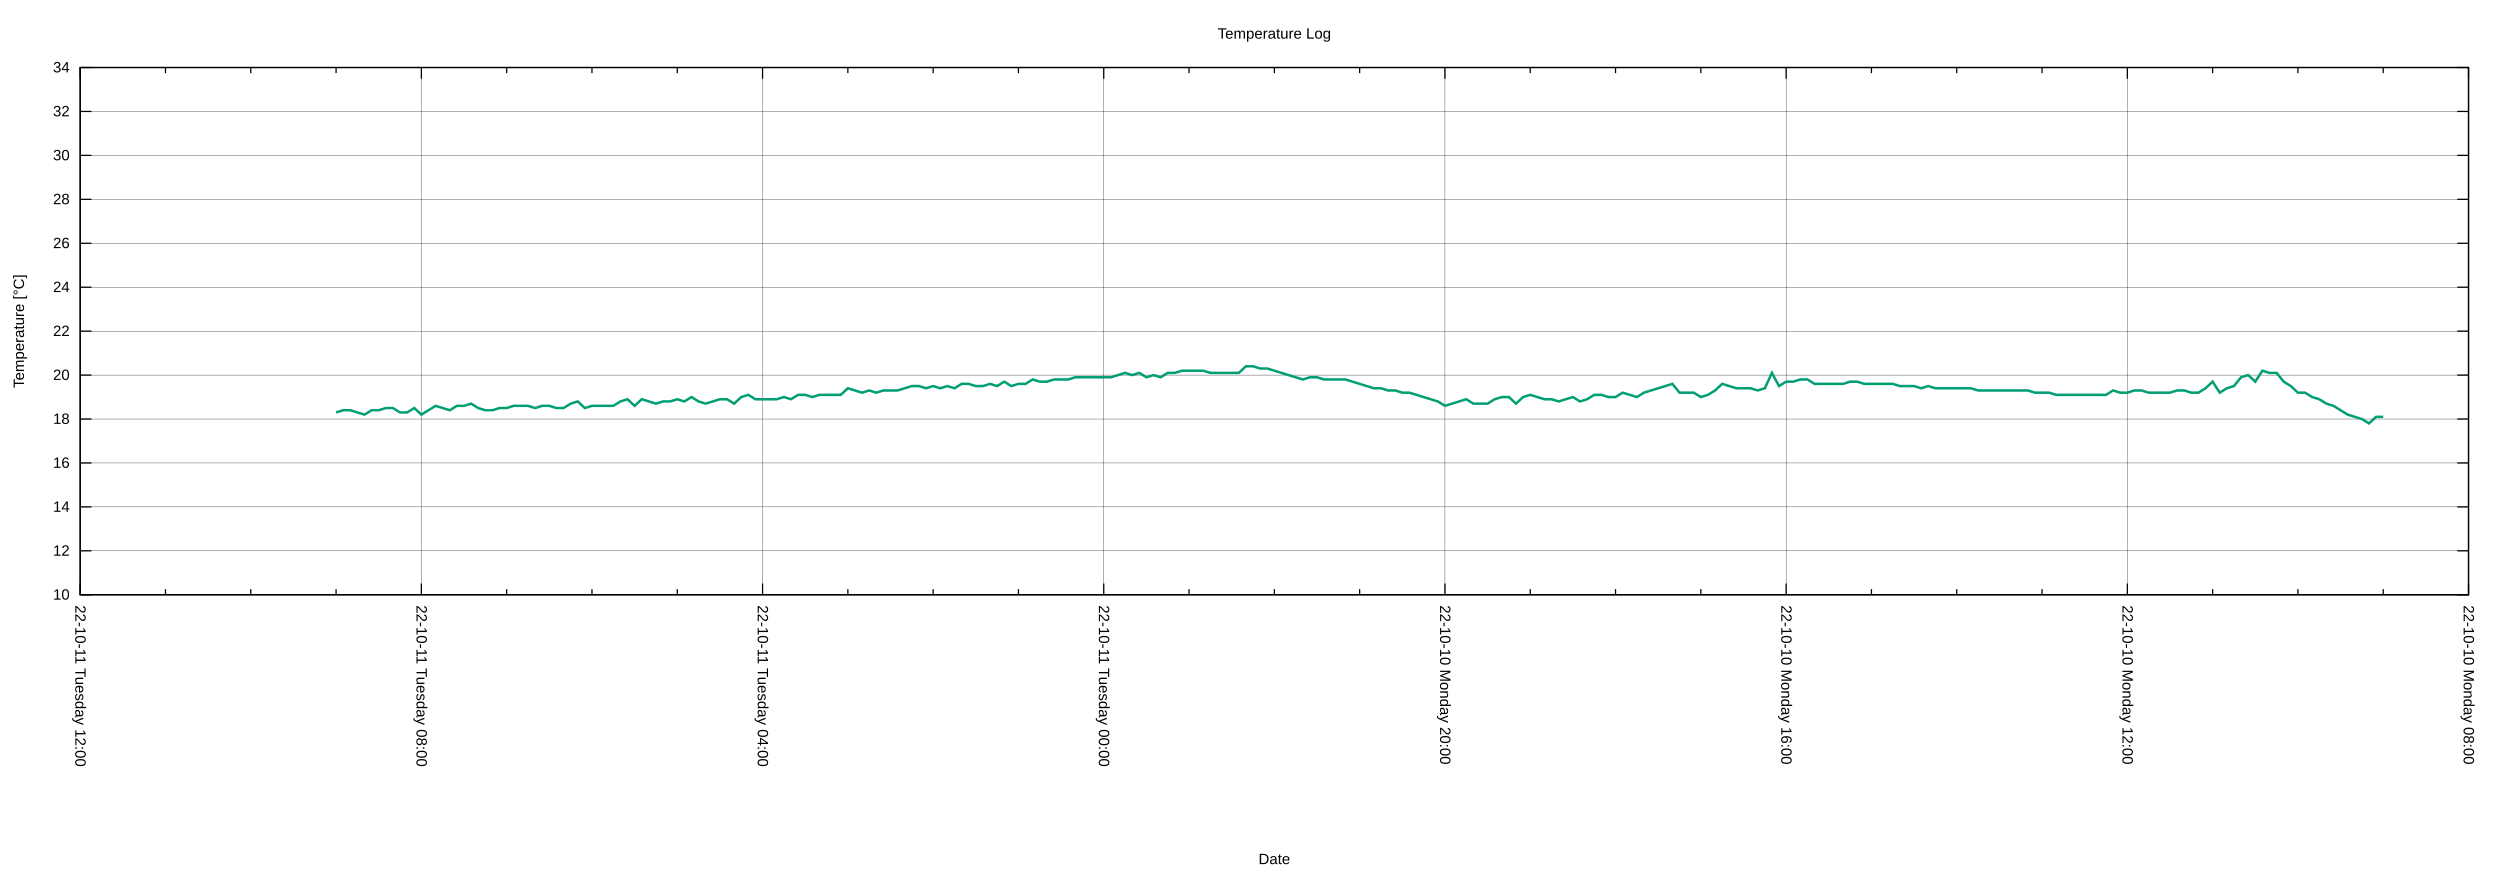
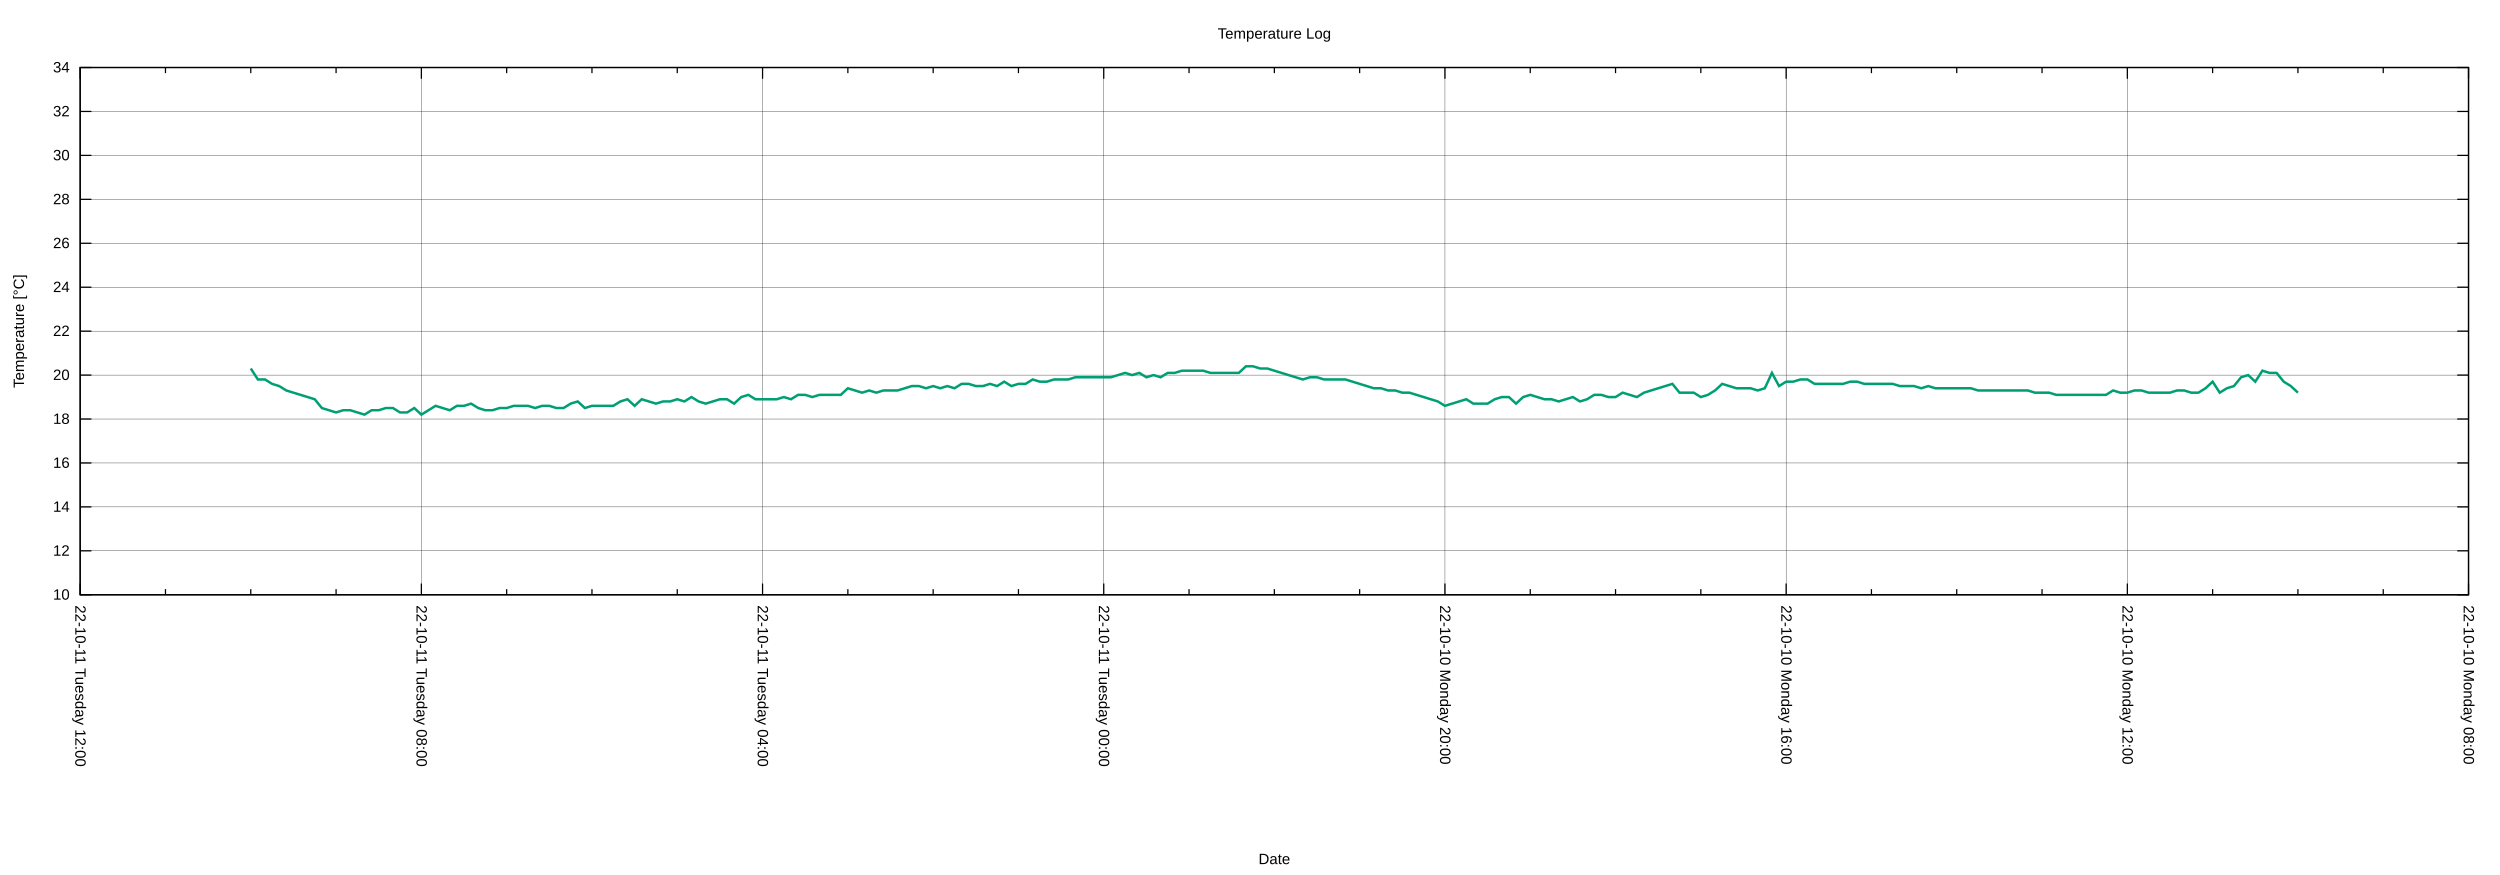
<svg xmlns="http://www.w3.org/2000/svg" xmlns:xlink="http://www.w3.org/1999/xlink" width="2000" height="700" viewBox="0 0 2000 700">
  <g id="gnuplot_canvas">
    <rect x="0" y="0" width="2000" height="700" fill="none" />
    <defs>
      <circle id="gpDot" r="0.5" stroke-width="0.5" stroke="currentColor" />
      <path id="gpPt0" stroke-width="0.222" stroke="currentColor" d="M-1,0 h2 M0,-1 v2" />
      <path id="gpPt1" stroke-width="0.222" stroke="currentColor" d="M-1,-1 L1,1 M1,-1 L-1,1" />
      <path id="gpPt2" stroke-width="0.222" stroke="currentColor" d="M-1,0 L1,0 M0,-1 L0,1 M-1,-1 L1,1 M-1,1 L1,-1" />
      <rect id="gpPt3" stroke-width="0.222" stroke="currentColor" x="-1" y="-1" width="2" height="2" />
      <rect id="gpPt4" stroke-width="0.222" stroke="currentColor" fill="currentColor" x="-1" y="-1" width="2" height="2" />
      <circle id="gpPt5" stroke-width="0.222" stroke="currentColor" cx="0" cy="0" r="1" />
      <use xlink:href="#gpPt5" id="gpPt6" fill="currentColor" stroke="none" />
      <path id="gpPt7" stroke-width="0.222" stroke="currentColor" d="M0,-1.33 L-1.33,0.67 L1.33,0.67 z" />
      <use xlink:href="#gpPt7" id="gpPt8" fill="currentColor" stroke="none" />
      <use xlink:href="#gpPt7" id="gpPt9" stroke="currentColor" transform="rotate(180)" />
      <use xlink:href="#gpPt9" id="gpPt10" fill="currentColor" stroke="none" />
      <use xlink:href="#gpPt3" id="gpPt11" stroke="currentColor" transform="rotate(45)" />
      <use xlink:href="#gpPt11" id="gpPt12" fill="currentColor" stroke="none" />
      <path id="gpPt13" stroke-width="0.222" stroke="currentColor" d="M0,1.330 L1.265,0.411 L0.782,-1.067 L-0.782,-1.076 L-1.265,0.411 z" />
      <use xlink:href="#gpPt13" id="gpPt14" fill="currentColor" stroke="none" />
      <filter id="textbox" filterUnits="objectBoundingBox" x="0" y="0" height="1" width="1">
        <feFlood flood-color="white" flood-opacity="1" result="bgnd" />
        <feComposite in="SourceGraphic" in2="bgnd" operator="atop" />
      </filter>
      <filter id="greybox" filterUnits="objectBoundingBox" x="0" y="0" height="1" width="1">
        <feFlood flood-color="lightgrey" flood-opacity="1" result="grey" />
        <feComposite in="SourceGraphic" in2="grey" operator="atop" />
      </filter>
    </defs>
    <g fill="none" color="white" stroke="currentColor" stroke-width="1.00" stroke-linecap="butt" stroke-linejoin="miter">
</g>
    <g fill="none" color="black" stroke="currentColor" stroke-width="1.00" stroke-linecap="butt" stroke-linejoin="miter">
</g>
    <g fill="none" color="black" stroke="black" stroke-width="0.25" stroke-linecap="butt" stroke-linejoin="miter">
</g>
    <g fill="none" color="black" stroke="currentColor" stroke-width="0.25" stroke-linecap="butt" stroke-linejoin="miter">
      <path stroke="black" class="gridline" d="M64.14,475.82 L1974.82,475.82  " />
    </g>
    <g fill="none" color="black" stroke="black" stroke-width="1.00" stroke-linecap="butt" stroke-linejoin="miter">
</g>
    <g fill="none" color="black" stroke="currentColor" stroke-width="1.00" stroke-linecap="butt" stroke-linejoin="miter">
      <path stroke="black" d="M64.14,475.82 L73.14,475.82 M1974.82,475.82 L1965.82,475.82  " />
      <g transform="translate(55.75,479.72)" stroke="none" fill="black" font-family="Arial" font-size="12.00" text-anchor="end">
        <text>
          <tspan font-family="Arial"> 10</tspan>
        </text>
      </g>
    </g>
    <g fill="none" color="black" stroke="currentColor" stroke-width="1.00" stroke-linecap="butt" stroke-linejoin="miter">
</g>
    <g fill="none" color="black" stroke="black" stroke-width="0.25" stroke-linecap="butt" stroke-linejoin="miter">
</g>
    <g fill="none" color="black" stroke="currentColor" stroke-width="0.25" stroke-linecap="butt" stroke-linejoin="miter">
      <path stroke="black" class="gridline" d="M64.14,440.67 L1974.82,440.67  " />
    </g>
    <g fill="none" color="black" stroke="black" stroke-width="1.00" stroke-linecap="butt" stroke-linejoin="miter">
</g>
    <g fill="none" color="black" stroke="currentColor" stroke-width="1.00" stroke-linecap="butt" stroke-linejoin="miter">
      <path stroke="black" d="M64.14,440.67 L73.14,440.67 M1974.82,440.67 L1965.82,440.67  " />
      <g transform="translate(55.75,444.57)" stroke="none" fill="black" font-family="Arial" font-size="12.00" text-anchor="end">
        <text>
          <tspan font-family="Arial"> 12</tspan>
        </text>
      </g>
    </g>
    <g fill="none" color="black" stroke="currentColor" stroke-width="1.00" stroke-linecap="butt" stroke-linejoin="miter">
</g>
    <g fill="none" color="black" stroke="black" stroke-width="0.25" stroke-linecap="butt" stroke-linejoin="miter">
</g>
    <g fill="none" color="black" stroke="currentColor" stroke-width="0.25" stroke-linecap="butt" stroke-linejoin="miter">
      <path stroke="black" class="gridline" d="M64.14,405.52 L1974.82,405.52  " />
    </g>
    <g fill="none" color="black" stroke="black" stroke-width="1.00" stroke-linecap="butt" stroke-linejoin="miter">
</g>
    <g fill="none" color="black" stroke="currentColor" stroke-width="1.00" stroke-linecap="butt" stroke-linejoin="miter">
      <path stroke="black" d="M64.14,405.52 L73.14,405.52 M1974.82,405.52 L1965.82,405.52  " />
      <g transform="translate(55.75,409.42)" stroke="none" fill="black" font-family="Arial" font-size="12.00" text-anchor="end">
        <text>
          <tspan font-family="Arial"> 14</tspan>
        </text>
      </g>
    </g>
    <g fill="none" color="black" stroke="currentColor" stroke-width="1.00" stroke-linecap="butt" stroke-linejoin="miter">
</g>
    <g fill="none" color="black" stroke="black" stroke-width="0.25" stroke-linecap="butt" stroke-linejoin="miter">
</g>
    <g fill="none" color="black" stroke="currentColor" stroke-width="0.25" stroke-linecap="butt" stroke-linejoin="miter">
      <path stroke="black" class="gridline" d="M64.14,370.37 L1974.82,370.37  " />
    </g>
    <g fill="none" color="black" stroke="black" stroke-width="1.00" stroke-linecap="butt" stroke-linejoin="miter">
</g>
    <g fill="none" color="black" stroke="currentColor" stroke-width="1.00" stroke-linecap="butt" stroke-linejoin="miter">
      <path stroke="black" d="M64.14,370.37 L73.14,370.37 M1974.82,370.37 L1965.82,370.37  " />
      <g transform="translate(55.75,374.27)" stroke="none" fill="black" font-family="Arial" font-size="12.00" text-anchor="end">
        <text>
          <tspan font-family="Arial"> 16</tspan>
        </text>
      </g>
    </g>
    <g fill="none" color="black" stroke="currentColor" stroke-width="1.00" stroke-linecap="butt" stroke-linejoin="miter">
</g>
    <g fill="none" color="black" stroke="black" stroke-width="0.25" stroke-linecap="butt" stroke-linejoin="miter">
</g>
    <g fill="none" color="black" stroke="currentColor" stroke-width="0.25" stroke-linecap="butt" stroke-linejoin="miter">
      <path stroke="black" class="gridline" d="M64.14,335.22 L1974.82,335.22  " />
    </g>
    <g fill="none" color="black" stroke="black" stroke-width="1.00" stroke-linecap="butt" stroke-linejoin="miter">
</g>
    <g fill="none" color="black" stroke="currentColor" stroke-width="1.00" stroke-linecap="butt" stroke-linejoin="miter">
      <path stroke="black" d="M64.14,335.22 L73.14,335.22 M1974.82,335.22 L1965.82,335.22  " />
      <g transform="translate(55.75,339.12)" stroke="none" fill="black" font-family="Arial" font-size="12.00" text-anchor="end">
        <text>
          <tspan font-family="Arial"> 18</tspan>
        </text>
      </g>
    </g>
    <g fill="none" color="black" stroke="currentColor" stroke-width="1.00" stroke-linecap="butt" stroke-linejoin="miter">
</g>
    <g fill="none" color="black" stroke="black" stroke-width="0.25" stroke-linecap="butt" stroke-linejoin="miter">
</g>
    <g fill="none" color="black" stroke="currentColor" stroke-width="0.25" stroke-linecap="butt" stroke-linejoin="miter">
      <path stroke="black" class="gridline" d="M64.14,300.07 L1974.82,300.07  " />
    </g>
    <g fill="none" color="black" stroke="black" stroke-width="1.00" stroke-linecap="butt" stroke-linejoin="miter">
</g>
    <g fill="none" color="black" stroke="currentColor" stroke-width="1.00" stroke-linecap="butt" stroke-linejoin="miter">
      <path stroke="black" d="M64.14,300.07 L73.14,300.07 M1974.82,300.07 L1965.82,300.07  " />
      <g transform="translate(55.75,303.97)" stroke="none" fill="black" font-family="Arial" font-size="12.00" text-anchor="end">
        <text>
          <tspan font-family="Arial"> 20</tspan>
        </text>
      </g>
    </g>
    <g fill="none" color="black" stroke="currentColor" stroke-width="1.00" stroke-linecap="butt" stroke-linejoin="miter">
</g>
    <g fill="none" color="black" stroke="black" stroke-width="0.25" stroke-linecap="butt" stroke-linejoin="miter">
</g>
    <g fill="none" color="black" stroke="currentColor" stroke-width="0.25" stroke-linecap="butt" stroke-linejoin="miter">
      <path stroke="black" class="gridline" d="M64.14,264.91 L1974.82,264.91  " />
    </g>
    <g fill="none" color="black" stroke="black" stroke-width="1.00" stroke-linecap="butt" stroke-linejoin="miter">
</g>
    <g fill="none" color="black" stroke="currentColor" stroke-width="1.00" stroke-linecap="butt" stroke-linejoin="miter">
      <path stroke="black" d="M64.14,264.91 L73.14,264.91 M1974.82,264.91 L1965.82,264.91  " />
      <g transform="translate(55.75,268.81)" stroke="none" fill="black" font-family="Arial" font-size="12.00" text-anchor="end">
        <text>
          <tspan font-family="Arial"> 22</tspan>
        </text>
      </g>
    </g>
    <g fill="none" color="black" stroke="currentColor" stroke-width="1.00" stroke-linecap="butt" stroke-linejoin="miter">
</g>
    <g fill="none" color="black" stroke="black" stroke-width="0.25" stroke-linecap="butt" stroke-linejoin="miter">
</g>
    <g fill="none" color="black" stroke="currentColor" stroke-width="0.25" stroke-linecap="butt" stroke-linejoin="miter">
      <path stroke="black" class="gridline" d="M64.14,229.76 L1974.82,229.76  " />
    </g>
    <g fill="none" color="black" stroke="black" stroke-width="1.00" stroke-linecap="butt" stroke-linejoin="miter">
</g>
    <g fill="none" color="black" stroke="currentColor" stroke-width="1.00" stroke-linecap="butt" stroke-linejoin="miter">
      <path stroke="black" d="M64.14,229.76 L73.14,229.76 M1974.82,229.76 L1965.82,229.76  " />
      <g transform="translate(55.75,233.66)" stroke="none" fill="black" font-family="Arial" font-size="12.00" text-anchor="end">
        <text>
          <tspan font-family="Arial"> 24</tspan>
        </text>
      </g>
    </g>
    <g fill="none" color="black" stroke="currentColor" stroke-width="1.00" stroke-linecap="butt" stroke-linejoin="miter">
</g>
    <g fill="none" color="black" stroke="black" stroke-width="0.25" stroke-linecap="butt" stroke-linejoin="miter">
</g>
    <g fill="none" color="black" stroke="currentColor" stroke-width="0.25" stroke-linecap="butt" stroke-linejoin="miter">
      <path stroke="black" class="gridline" d="M64.14,194.61 L1974.82,194.61  " />
    </g>
    <g fill="none" color="black" stroke="black" stroke-width="1.00" stroke-linecap="butt" stroke-linejoin="miter">
</g>
    <g fill="none" color="black" stroke="currentColor" stroke-width="1.00" stroke-linecap="butt" stroke-linejoin="miter">
      <path stroke="black" d="M64.14,194.61 L73.14,194.61 M1974.82,194.61 L1965.82,194.61  " />
      <g transform="translate(55.75,198.51)" stroke="none" fill="black" font-family="Arial" font-size="12.00" text-anchor="end">
        <text>
          <tspan font-family="Arial"> 26</tspan>
        </text>
      </g>
    </g>
    <g fill="none" color="black" stroke="currentColor" stroke-width="1.00" stroke-linecap="butt" stroke-linejoin="miter">
</g>
    <g fill="none" color="black" stroke="black" stroke-width="0.25" stroke-linecap="butt" stroke-linejoin="miter">
</g>
    <g fill="none" color="black" stroke="currentColor" stroke-width="0.25" stroke-linecap="butt" stroke-linejoin="miter">
      <path stroke="black" class="gridline" d="M64.14,159.46 L1974.82,159.46  " />
    </g>
    <g fill="none" color="black" stroke="black" stroke-width="1.00" stroke-linecap="butt" stroke-linejoin="miter">
</g>
    <g fill="none" color="black" stroke="currentColor" stroke-width="1.00" stroke-linecap="butt" stroke-linejoin="miter">
      <path stroke="black" d="M64.14,159.46 L73.14,159.46 M1974.82,159.46 L1965.82,159.46  " />
      <g transform="translate(55.75,163.36)" stroke="none" fill="black" font-family="Arial" font-size="12.00" text-anchor="end">
        <text>
          <tspan font-family="Arial"> 28</tspan>
        </text>
      </g>
    </g>
    <g fill="none" color="black" stroke="currentColor" stroke-width="1.00" stroke-linecap="butt" stroke-linejoin="miter">
</g>
    <g fill="none" color="black" stroke="black" stroke-width="0.25" stroke-linecap="butt" stroke-linejoin="miter">
</g>
    <g fill="none" color="black" stroke="currentColor" stroke-width="0.25" stroke-linecap="butt" stroke-linejoin="miter">
      <path stroke="black" class="gridline" d="M64.14,124.31 L1974.82,124.31  " />
    </g>
    <g fill="none" color="black" stroke="black" stroke-width="1.00" stroke-linecap="butt" stroke-linejoin="miter">
</g>
    <g fill="none" color="black" stroke="currentColor" stroke-width="1.00" stroke-linecap="butt" stroke-linejoin="miter">
      <path stroke="black" d="M64.14,124.31 L73.14,124.31 M1974.82,124.31 L1965.82,124.31  " />
      <g transform="translate(55.75,128.21)" stroke="none" fill="black" font-family="Arial" font-size="12.00" text-anchor="end">
        <text>
          <tspan font-family="Arial"> 30</tspan>
        </text>
      </g>
    </g>
    <g fill="none" color="black" stroke="currentColor" stroke-width="1.00" stroke-linecap="butt" stroke-linejoin="miter">
</g>
    <g fill="none" color="black" stroke="black" stroke-width="0.25" stroke-linecap="butt" stroke-linejoin="miter">
</g>
    <g fill="none" color="black" stroke="currentColor" stroke-width="0.25" stroke-linecap="butt" stroke-linejoin="miter">
      <path stroke="black" class="gridline" d="M64.14,89.16 L1974.82,89.16  " />
    </g>
    <g fill="none" color="black" stroke="black" stroke-width="1.00" stroke-linecap="butt" stroke-linejoin="miter">
</g>
    <g fill="none" color="black" stroke="currentColor" stroke-width="1.00" stroke-linecap="butt" stroke-linejoin="miter">
      <path stroke="black" d="M64.14,89.16 L73.14,89.16 M1974.82,89.16 L1965.82,89.16  " />
      <g transform="translate(55.75,93.06)" stroke="none" fill="black" font-family="Arial" font-size="12.00" text-anchor="end">
        <text>
          <tspan font-family="Arial"> 32</tspan>
        </text>
      </g>
    </g>
    <g fill="none" color="black" stroke="currentColor" stroke-width="1.00" stroke-linecap="butt" stroke-linejoin="miter">
</g>
    <g fill="none" color="black" stroke="black" stroke-width="0.25" stroke-linecap="butt" stroke-linejoin="miter">
</g>
    <g fill="none" color="black" stroke="currentColor" stroke-width="0.25" stroke-linecap="butt" stroke-linejoin="miter">
      <path stroke="black" class="gridline" d="M64.14,54.01 L1974.82,54.01  " />
    </g>
    <g fill="none" color="black" stroke="black" stroke-width="1.00" stroke-linecap="butt" stroke-linejoin="miter">
</g>
    <g fill="none" color="black" stroke="currentColor" stroke-width="1.00" stroke-linecap="butt" stroke-linejoin="miter">
      <path stroke="black" d="M64.14,54.01 L73.14,54.01 M1974.82,54.01 L1965.82,54.01  " />
      <g transform="translate(55.75,57.91)" stroke="none" fill="black" font-family="Arial" font-size="12.00" text-anchor="end">
        <text>
          <tspan font-family="Arial"> 34</tspan>
        </text>
      </g>
    </g>
    <g fill="none" color="black" stroke="currentColor" stroke-width="1.00" stroke-linecap="butt" stroke-linejoin="miter">
</g>
    <g fill="none" color="black" stroke="black" stroke-width="0.25" stroke-linecap="butt" stroke-linejoin="miter">
</g>
    <g fill="none" color="black" stroke="currentColor" stroke-width="0.25" stroke-linecap="butt" stroke-linejoin="miter">
      <path stroke="black" class="gridline" d="M1974.82,475.82 L1974.82,54.01  " />
    </g>
    <g fill="none" color="black" stroke="black" stroke-width="1.00" stroke-linecap="butt" stroke-linejoin="miter">
</g>
    <g fill="none" color="black" stroke="currentColor" stroke-width="1.00" stroke-linecap="butt" stroke-linejoin="miter">
      <path stroke="black" d="M1974.82,475.82 L1974.82,466.82 M1974.82,54.01 L1974.82,63.01  " />
      <g transform="translate(1970.92,484.21) rotate(90)" stroke="none" fill="black" font-family="Arial" font-size="12.00" text-anchor="start">
        <text>
          <tspan font-family="Arial">22-10-10 Monday 08:00</tspan>
        </text>
      </g>
    </g>
    <g fill="none" color="black" stroke="currentColor" stroke-width="1.00" stroke-linecap="butt" stroke-linejoin="miter">
      <path stroke="black" d="M1906.58,475.82 L1906.58,471.32 M1906.58,54.01 L1906.58,58.51 M1838.34,475.82 L1838.34,471.32 M1838.34,54.01 L1838.34,58.51   M1770.10,475.82 L1770.10,471.32 M1770.10,54.01 L1770.10,58.51  " />
    </g>
    <g fill="none" color="black" stroke="black" stroke-width="0.25" stroke-linecap="butt" stroke-linejoin="miter">
</g>
    <g fill="none" color="black" stroke="currentColor" stroke-width="0.25" stroke-linecap="butt" stroke-linejoin="miter">
      <path stroke="black" class="gridline" d="M1701.87,475.82 L1701.87,54.01  " />
    </g>
    <g fill="none" color="black" stroke="black" stroke-width="1.00" stroke-linecap="butt" stroke-linejoin="miter">
</g>
    <g fill="none" color="black" stroke="currentColor" stroke-width="1.00" stroke-linecap="butt" stroke-linejoin="miter">
      <path stroke="black" d="M1701.87,475.82 L1701.87,466.82 M1701.87,54.01 L1701.87,63.01  " />
      <g transform="translate(1697.97,484.21) rotate(90)" stroke="none" fill="black" font-family="Arial" font-size="12.00" text-anchor="start">
        <text>
          <tspan font-family="Arial">22-10-10 Monday 12:00</tspan>
        </text>
      </g>
    </g>
    <g fill="none" color="black" stroke="currentColor" stroke-width="1.00" stroke-linecap="butt" stroke-linejoin="miter">
      <path stroke="black" d="M1633.63,475.82 L1633.63,471.32 M1633.63,54.01 L1633.63,58.51 M1565.39,475.82 L1565.39,471.32 M1565.39,54.01 L1565.39,58.51   M1497.15,475.82 L1497.15,471.32 M1497.15,54.01 L1497.15,58.51  " />
    </g>
    <g fill="none" color="black" stroke="black" stroke-width="0.25" stroke-linecap="butt" stroke-linejoin="miter">
</g>
    <g fill="none" color="black" stroke="currentColor" stroke-width="0.25" stroke-linecap="butt" stroke-linejoin="miter">
      <path stroke="black" class="gridline" d="M1428.91,475.82 L1428.91,54.01  " />
    </g>
    <g fill="none" color="black" stroke="black" stroke-width="1.00" stroke-linecap="butt" stroke-linejoin="miter">
</g>
    <g fill="none" color="black" stroke="currentColor" stroke-width="1.00" stroke-linecap="butt" stroke-linejoin="miter">
      <path stroke="black" d="M1428.91,475.82 L1428.91,466.82 M1428.91,54.01 L1428.91,63.01  " />
      <g transform="translate(1425.01,484.21) rotate(90)" stroke="none" fill="black" font-family="Arial" font-size="12.00" text-anchor="start">
        <text>
          <tspan font-family="Arial">22-10-10 Monday 16:00</tspan>
        </text>
      </g>
    </g>
    <g fill="none" color="black" stroke="currentColor" stroke-width="1.00" stroke-linecap="butt" stroke-linejoin="miter">
      <path stroke="black" d="M1360.67,475.82 L1360.67,471.32 M1360.67,54.01 L1360.67,58.51 M1292.43,475.82 L1292.43,471.32 M1292.43,54.01 L1292.43,58.51   M1224.20,475.82 L1224.20,471.32 M1224.20,54.01 L1224.20,58.51  " />
    </g>
    <g fill="none" color="black" stroke="black" stroke-width="0.25" stroke-linecap="butt" stroke-linejoin="miter">
</g>
    <g fill="none" color="black" stroke="currentColor" stroke-width="0.25" stroke-linecap="butt" stroke-linejoin="miter">
      <path stroke="black" class="gridline" d="M1155.96,475.82 L1155.96,54.01  " />
    </g>
    <g fill="none" color="black" stroke="black" stroke-width="1.00" stroke-linecap="butt" stroke-linejoin="miter">
</g>
    <g fill="none" color="black" stroke="currentColor" stroke-width="1.00" stroke-linecap="butt" stroke-linejoin="miter">
      <path stroke="black" d="M1155.96,475.82 L1155.96,466.82 M1155.96,54.01 L1155.96,63.01  " />
      <g transform="translate(1152.06,484.21) rotate(90)" stroke="none" fill="black" font-family="Arial" font-size="12.00" text-anchor="start">
        <text>
          <tspan font-family="Arial">22-10-10 Monday 20:00</tspan>
        </text>
      </g>
    </g>
    <g fill="none" color="black" stroke="currentColor" stroke-width="1.00" stroke-linecap="butt" stroke-linejoin="miter">
      <path stroke="black" d="M1087.72,475.82 L1087.72,471.32 M1087.72,54.01 L1087.72,58.51 M1019.48,475.82 L1019.48,471.32 M1019.48,54.01 L1019.48,58.51   M951.24,475.82 L951.24,471.32 M951.24,54.01 L951.24,58.51  " />
    </g>
    <g fill="none" color="black" stroke="black" stroke-width="0.25" stroke-linecap="butt" stroke-linejoin="miter">
</g>
    <g fill="none" color="black" stroke="currentColor" stroke-width="0.25" stroke-linecap="butt" stroke-linejoin="miter">
      <path stroke="black" class="gridline" d="M883.00,475.82 L883.00,54.01  " />
    </g>
    <g fill="none" color="black" stroke="black" stroke-width="1.00" stroke-linecap="butt" stroke-linejoin="miter">
</g>
    <g fill="none" color="black" stroke="currentColor" stroke-width="1.00" stroke-linecap="butt" stroke-linejoin="miter">
      <path stroke="black" d="M883.00,475.82 L883.00,466.82 M883.00,54.01 L883.00,63.01  " />
      <g transform="translate(879.10,484.21) rotate(90)" stroke="none" fill="black" font-family="Arial" font-size="12.00" text-anchor="start">
        <text>
          <tspan font-family="Arial">22-10-11 Tuesday 00:00</tspan>
        </text>
      </g>
    </g>
    <g fill="none" color="black" stroke="currentColor" stroke-width="1.00" stroke-linecap="butt" stroke-linejoin="miter">
      <path stroke="black" d="M814.76,475.82 L814.76,471.32 M814.76,54.01 L814.76,58.51 M746.53,475.82 L746.53,471.32 M746.53,54.01 L746.53,58.51   M678.29,475.82 L678.29,471.32 M678.29,54.01 L678.29,58.51  " />
    </g>
    <g fill="none" color="black" stroke="black" stroke-width="0.25" stroke-linecap="butt" stroke-linejoin="miter">
</g>
    <g fill="none" color="black" stroke="currentColor" stroke-width="0.25" stroke-linecap="butt" stroke-linejoin="miter">
      <path stroke="black" class="gridline" d="M610.05,475.82 L610.05,54.01  " />
    </g>
    <g fill="none" color="black" stroke="black" stroke-width="1.00" stroke-linecap="butt" stroke-linejoin="miter">
</g>
    <g fill="none" color="black" stroke="currentColor" stroke-width="1.00" stroke-linecap="butt" stroke-linejoin="miter">
      <path stroke="black" d="M610.05,475.82 L610.05,466.82 M610.05,54.01 L610.05,63.01  " />
      <g transform="translate(606.15,484.21) rotate(90)" stroke="none" fill="black" font-family="Arial" font-size="12.00" text-anchor="start">
        <text>
          <tspan font-family="Arial">22-10-11 Tuesday 04:00</tspan>
        </text>
      </g>
    </g>
    <g fill="none" color="black" stroke="currentColor" stroke-width="1.00" stroke-linecap="butt" stroke-linejoin="miter">
      <path stroke="black" d="M541.81,475.82 L541.81,471.32 M541.81,54.01 L541.81,58.51 M473.57,475.82 L473.57,471.32 M473.57,54.01 L473.57,58.51   M405.33,475.82 L405.33,471.32 M405.33,54.01 L405.33,58.51  " />
    </g>
    <g fill="none" color="black" stroke="black" stroke-width="0.25" stroke-linecap="butt" stroke-linejoin="miter">
</g>
    <g fill="none" color="black" stroke="currentColor" stroke-width="0.25" stroke-linecap="butt" stroke-linejoin="miter">
      <path stroke="black" class="gridline" d="M337.09,475.82 L337.09,54.01  " />
    </g>
    <g fill="none" color="black" stroke="black" stroke-width="1.00" stroke-linecap="butt" stroke-linejoin="miter">
</g>
    <g fill="none" color="black" stroke="currentColor" stroke-width="1.00" stroke-linecap="butt" stroke-linejoin="miter">
      <path stroke="black" d="M337.09,475.82 L337.09,466.82 M337.09,54.01 L337.09,63.01  " />
      <g transform="translate(333.19,484.21) rotate(90)" stroke="none" fill="black" font-family="Arial" font-size="12.00" text-anchor="start">
        <text>
          <tspan font-family="Arial">22-10-11 Tuesday 08:00</tspan>
        </text>
      </g>
    </g>
    <g fill="none" color="black" stroke="currentColor" stroke-width="1.00" stroke-linecap="butt" stroke-linejoin="miter">
      <path stroke="black" d="M268.86,475.82 L268.86,471.32 M268.86,54.01 L268.86,58.51 M200.62,475.82 L200.62,471.32 M200.62,54.01 L200.62,58.51   M132.38,475.82 L132.38,471.32 M132.38,54.01 L132.38,58.51  " />
    </g>
    <g fill="none" color="black" stroke="black" stroke-width="0.25" stroke-linecap="butt" stroke-linejoin="miter">
</g>
    <g fill="none" color="black" stroke="currentColor" stroke-width="0.25" stroke-linecap="butt" stroke-linejoin="miter">
      <path stroke="black" class="gridline" d="M64.14,475.82 L64.14,54.01  " />
    </g>
    <g fill="none" color="black" stroke="black" stroke-width="1.00" stroke-linecap="butt" stroke-linejoin="miter">
</g>
    <g fill="none" color="black" stroke="currentColor" stroke-width="1.00" stroke-linecap="butt" stroke-linejoin="miter">
      <path stroke="black" d="M64.14,475.82 L64.14,466.82 M64.14,54.01 L64.14,63.01  " />
      <g transform="translate(60.24,484.21) rotate(90)" stroke="none" fill="black" font-family="Arial" font-size="12.00" text-anchor="start">
        <text>
          <tspan font-family="Arial">22-10-11 Tuesday 12:00</tspan>
        </text>
      </g>
    </g>
    <g fill="none" color="black" stroke="currentColor" stroke-width="1.00" stroke-linecap="butt" stroke-linejoin="miter">
</g>
    <g fill="none" color="black" stroke="currentColor" stroke-width="1.00" stroke-linecap="butt" stroke-linejoin="miter">
      <path stroke="black" d="M64.14,54.01 L64.14,475.82 L1974.82,475.82 L1974.82,54.01 L64.14,54.01 Z  " />
    </g>
    <g fill="none" color="black" stroke="currentColor" stroke-width="1.00" stroke-linecap="butt" stroke-linejoin="miter">
      <g transform="translate(19.18,264.92) rotate(270)" stroke="none" fill="black" font-family="Arial" font-size="12.00" text-anchor="middle">
        <text>
          <tspan font-family="Arial">Temperature [°C]</tspan>
        </text>
      </g>
    </g>
    <g fill="none" color="black" stroke="currentColor" stroke-width="1.00" stroke-linecap="butt" stroke-linejoin="miter">
      <g transform="translate(1019.48,691.30)" stroke="none" fill="black" font-family="Arial" font-size="12.00" text-anchor="middle">
        <text>
          <tspan font-family="Arial">Date</tspan>
        </text>
      </g>
    </g>
    <g fill="none" color="black" stroke="currentColor" stroke-width="1.00" stroke-linecap="butt" stroke-linejoin="miter">
</g>
    <g id="gnuplot_plot_1">
      <g fill="none" color="white" stroke="currentColor" stroke-width="2.00" stroke-linecap="butt" stroke-linejoin="miter">
</g>
      <g fill="none" color="black" stroke="currentColor" stroke-width="2.00" stroke-linecap="butt" stroke-linejoin="miter">
-         <path stroke="rgb(  0, 158, 115)" d="M268.86,329.94 L274.54,328.19 L280.23,328.19 L285.92,329.94 L291.60,331.70 L297.29,328.19 L302.98,328.19 L308.66,326.43   L314.35,326.43 L320.03,329.94 L325.72,329.94 L331.41,326.43 L337.09,331.70 L342.78,328.19 L348.47,324.67 L354.15,326.43   L359.84,328.19 L365.53,324.67 L371.21,324.67 L376.90,322.91 L382.59,326.43 L388.27,328.19 L393.96,328.19 L399.65,326.43   L405.33,326.43 L411.02,324.67 L416.71,324.67 L422.39,324.67 L428.08,326.43 L433.77,324.67 L439.45,324.67 L445.14,326.43   L450.83,326.43 L456.51,322.91 L462.20,321.16 L467.88,326.43 L473.57,324.67 L479.26,324.67 L484.94,324.67 L490.63,324.67   L496.32,321.16 L502.00,319.40 L507.69,324.67 L513.38,319.40 L519.06,321.16 L524.75,322.91 L530.44,321.16 L536.12,321.16   L541.81,319.40 L547.50,321.16 L553.18,317.64 L558.87,321.16 L564.56,322.91 L570.24,321.16 L575.93,319.40 L581.62,319.40   L587.30,322.91 L592.99,317.64 L598.68,315.88 L604.36,319.40 L610.05,319.40 L615.74,319.40 L621.42,319.40 L627.11,317.64   L632.79,319.40 L638.48,315.88 L644.17,315.88 L649.85,317.64 L655.54,315.88 L661.23,315.88 L666.91,315.88 L672.60,315.88   L678.29,310.61 L683.97,312.37 L689.66,314.13 L695.35,312.37 L701.03,314.13 L706.72,312.37 L712.41,312.37 L718.09,312.37   L723.78,310.61 L729.47,308.85 L735.15,308.85 L740.84,310.61 L746.53,308.85 L752.21,310.61 L757.90,308.85 L763.59,310.61   L769.27,307.10 L774.96,307.10 L780.65,308.85 L786.33,308.85 L792.02,307.10 L797.70,308.85 L803.39,305.34 L809.08,308.85   L814.76,307.10 L820.45,307.10 L826.14,303.58 L831.82,305.34 L837.51,305.34 L843.20,303.58 L848.88,303.58 L854.57,303.58   L860.26,301.82 L865.94,301.82 L871.63,301.82 L877.32,301.82 L883.00,301.82 L888.69,301.82 L894.38,300.07 L900.06,298.31   L905.75,300.07 L911.44,298.31 L917.12,301.82 L922.81,300.07 L928.50,301.82 L934.18,298.31 L939.87,298.31 L945.55,296.55   L951.24,296.55 L956.93,296.55 L962.61,296.55 L968.30,298.31 L973.99,298.31 L979.67,298.31 L985.36,298.31 L991.05,298.31   L996.73,293.04 L1002.42,293.04 L1008.11,294.79 L1013.79,294.79 L1019.48,296.55 L1025.17,298.31 L1030.85,300.07 L1036.54,301.82   L1042.23,303.58 L1047.91,301.82 L1053.60,301.82 L1059.29,303.58 L1064.97,303.58 L1070.66,303.58 L1076.35,303.58 L1082.03,305.34   L1087.72,307.10 L1093.41,308.85 L1099.09,310.61 L1104.78,310.61 L1110.46,312.37 L1116.15,312.37 L1121.84,314.13 L1127.52,314.13   L1133.21,315.88 L1138.90,317.64 L1144.58,319.40 L1150.27,321.16 L1155.96,324.67 L1161.64,322.91 L1167.33,321.16 L1173.02,319.40   L1178.70,322.91 L1184.39,322.91 L1190.08,322.91 L1195.76,319.40 L1201.45,317.64 L1207.14,317.64 L1212.82,322.91 L1218.51,317.64   L1224.20,315.88 L1229.88,317.64 L1235.57,319.40 L1241.26,319.40 L1246.94,321.16 L1252.63,319.40 L1258.32,317.64 L1264.00,321.16   L1269.69,319.40 L1275.37,315.88 L1281.06,315.88 L1286.75,317.64 L1292.43,317.64 L1298.12,314.13 L1303.81,315.88 L1309.49,317.64   L1315.18,314.13 L1320.87,312.37 L1326.55,310.61 L1332.24,308.85 L1337.93,307.10 L1343.61,314.13 L1349.30,314.13 L1354.99,314.13   L1360.67,317.64 L1366.36,315.88 L1372.05,312.37 L1377.73,307.10 L1383.42,308.85 L1389.11,310.61 L1394.79,310.61 L1400.48,310.61   L1406.17,312.37 L1411.85,310.61 L1417.54,298.31 L1423.22,308.85 L1428.91,305.34 L1434.60,305.34 L1440.28,303.58 L1445.97,303.58   L1451.66,307.10 L1457.34,307.10 L1463.03,307.10 L1468.72,307.10 L1474.40,307.10 L1480.09,305.34 L1485.78,305.34 L1491.46,307.10   L1497.15,307.10 L1502.84,307.10 L1508.52,307.10 L1514.21,307.10 L1519.90,308.85 L1525.58,308.85 L1531.27,308.85 L1536.96,310.61   L1542.64,308.85 L1548.33,310.61 L1554.02,310.61 L1559.70,310.61 L1565.39,310.61 L1571.08,310.61 L1576.76,310.61 L1582.45,312.37   L1588.13,312.37 L1593.82,312.37 L1599.51,312.37 L1605.19,312.37 L1610.88,312.37 L1616.57,312.37 L1622.25,312.37 L1627.94,314.13   L1633.63,314.13 L1639.31,314.13 L1645.00,315.88 L1650.69,315.88 L1656.37,315.88 L1662.06,315.88 L1667.75,315.88 L1673.43,315.88   L1679.12,315.88 L1684.81,315.88 L1690.49,312.37 L1696.18,314.13 L1701.87,314.13 L1707.55,312.37 L1713.24,312.37 L1718.93,314.13   L1724.61,314.13 L1730.30,314.13 L1735.99,314.13 L1741.67,312.37 L1747.36,312.37 L1753.04,314.13 L1758.73,314.13 L1764.42,310.61   L1770.10,305.34 L1775.79,314.13 L1781.48,310.61 L1787.16,308.85 L1792.85,301.82 L1798.54,300.07 L1804.22,305.34 L1809.91,296.55   L1815.60,298.31 L1821.28,298.31 L1826.97,305.34 L1832.66,308.85 L1838.34,314.13 L1844.03,314.13 L1849.72,317.64 L1855.40,319.40   L1861.09,322.91 L1866.78,324.67 L1872.46,328.19 L1878.15,331.70 L1883.84,333.46 L1889.52,335.22 L1895.21,338.73 L1900.89,333.46   L1906.58,333.46  " />
+         <path stroke="rgb(  0, 158, 115)" d="M200.62,294.79 L206.30,303.58 L211.99,303.58 L217.68,307.10 L223.36,308.85 L229.05,312.37 L234.74,314.13 L240.42,315.88   L246.11,317.64 L251.80,319.40 L257.48,326.43 L263.17,328.19 L268.86,329.94 L274.54,328.19 L280.23,328.19 L285.92,329.94   L291.60,331.70 L297.29,328.19 L302.98,328.19 L308.66,326.43 L314.35,326.43 L320.03,329.94 L325.72,329.94 L331.41,326.43   L337.09,331.70 L342.78,328.19 L348.47,324.67 L354.15,326.43 L359.84,328.19 L365.53,324.67 L371.21,324.67 L376.90,322.91   L382.59,326.43 L388.27,328.19 L393.96,328.19 L399.65,326.43 L405.33,326.43 L411.02,324.67 L416.71,324.67 L422.39,324.67   L428.08,326.43 L433.77,324.67 L439.45,324.67 L445.14,326.43 L450.83,326.43 L456.51,322.91 L462.20,321.16 L467.88,326.43   L473.57,324.67 L479.26,324.67 L484.94,324.67 L490.63,324.67 L496.32,321.16 L502.00,319.40 L507.69,324.67 L513.38,319.40   L519.06,321.16 L524.75,322.91 L530.44,321.16 L536.12,321.16 L541.81,319.40 L547.50,321.16 L553.18,317.64 L558.87,321.16   L564.56,322.91 L570.24,321.16 L575.93,319.40 L581.62,319.40 L587.30,322.91 L592.99,317.64 L598.68,315.88 L604.36,319.40   L610.05,319.40 L615.74,319.40 L621.42,319.40 L627.11,317.64 L632.79,319.40 L638.48,315.88 L644.17,315.88 L649.85,317.64   L655.54,315.88 L661.23,315.88 L666.91,315.88 L672.60,315.88 L678.29,310.61 L683.97,312.37 L689.66,314.13 L695.35,312.37   L701.03,314.13 L706.72,312.37 L712.41,312.37 L718.09,312.37 L723.78,310.61 L729.47,308.85 L735.15,308.85 L740.84,310.61   L746.53,308.85 L752.21,310.61 L757.90,308.85 L763.59,310.61 L769.27,307.10 L774.96,307.10 L780.65,308.85 L786.33,308.85   L792.02,307.10 L797.70,308.85 L803.39,305.34 L809.08,308.85 L814.76,307.10 L820.45,307.10 L826.14,303.58 L831.82,305.34   L837.51,305.34 L843.20,303.58 L848.88,303.58 L854.57,303.58 L860.26,301.82 L865.94,301.82 L871.63,301.82 L877.32,301.82   L883.00,301.82 L888.69,301.82 L894.38,300.07 L900.06,298.31 L905.75,300.07 L911.44,298.31 L917.12,301.82 L922.81,300.07   L928.50,301.82 L934.18,298.31 L939.87,298.31 L945.55,296.55 L951.24,296.55 L956.93,296.55 L962.61,296.55 L968.30,298.31   L973.99,298.31 L979.67,298.31 L985.36,298.31 L991.05,298.31 L996.73,293.04 L1002.42,293.04 L1008.11,294.79 L1013.79,294.79   L1019.48,296.55 L1025.17,298.31 L1030.85,300.07 L1036.54,301.82 L1042.23,303.58 L1047.91,301.82 L1053.60,301.82 L1059.29,303.58   L1064.97,303.58 L1070.66,303.58 L1076.35,303.58 L1082.03,305.34 L1087.72,307.10 L1093.41,308.85 L1099.09,310.61 L1104.78,310.61   L1110.46,312.37 L1116.15,312.37 L1121.84,314.13 L1127.52,314.13 L1133.21,315.88 L1138.90,317.64 L1144.58,319.40 L1150.27,321.16   L1155.96,324.67 L1161.64,322.91 L1167.33,321.16 L1173.02,319.40 L1178.70,322.91 L1184.39,322.91 L1190.08,322.91 L1195.76,319.40   L1201.45,317.64 L1207.14,317.64 L1212.82,322.91 L1218.51,317.64 L1224.20,315.88 L1229.88,317.64 L1235.57,319.40 L1241.26,319.40   L1246.94,321.16 L1252.63,319.40 L1258.32,317.64 L1264.00,321.16 L1269.69,319.40 L1275.37,315.88 L1281.06,315.88 L1286.75,317.64   L1292.43,317.64 L1298.12,314.13 L1303.81,315.88 L1309.49,317.64 L1315.18,314.13 L1320.87,312.37 L1326.55,310.61 L1332.24,308.85   L1337.93,307.10 L1343.61,314.13 L1349.30,314.13 L1354.99,314.13 L1360.67,317.64 L1366.36,315.88 L1372.05,312.37 L1377.73,307.10   L1383.42,308.85 L1389.11,310.61 L1394.79,310.61 L1400.48,310.61 L1406.17,312.37 L1411.85,310.61 L1417.54,298.31 L1423.22,308.85   L1428.91,305.34 L1434.60,305.34 L1440.28,303.58 L1445.97,303.58 L1451.66,307.10 L1457.34,307.10 L1463.03,307.10 L1468.72,307.10   L1474.40,307.10 L1480.09,305.34 L1485.78,305.34 L1491.46,307.10 L1497.15,307.10 L1502.84,307.10 L1508.52,307.10 L1514.21,307.10   L1519.90,308.85 L1525.58,308.85 L1531.27,308.85 L1536.96,310.61 L1542.64,308.85 L1548.33,310.61 L1554.02,310.61 L1559.70,310.61   L1565.39,310.61 L1571.08,310.61 L1576.76,310.61 L1582.45,312.37 L1588.13,312.37 L1593.82,312.37 L1599.51,312.37 L1605.19,312.37   L1610.88,312.37 L1616.57,312.37 L1622.25,312.37 L1627.94,314.13 L1633.63,314.13 L1639.31,314.13 L1645.00,315.88 L1650.69,315.88   L1656.37,315.88 L1662.06,315.88 L1667.75,315.88 L1673.43,315.88 L1679.12,315.88 L1684.81,315.88 L1690.49,312.37 L1696.18,314.13   L1701.87,314.13 L1707.55,312.37 L1713.24,312.37 L1718.93,314.13 L1724.61,314.13 L1730.30,314.13 L1735.99,314.13 L1741.67,312.37   L1747.36,312.37 L1753.04,314.13 L1758.73,314.13 L1764.42,310.61 L1770.10,305.34 L1775.79,314.13 L1781.48,310.61 L1787.16,308.85   L1792.85,301.82 L1798.54,300.07 L1804.22,305.34 L1809.91,296.55 L1815.60,298.31 L1821.28,298.31 L1826.97,305.34 L1832.66,308.85   L1838.34,314.13  " />
      </g>
    </g>
    <g fill="none" color="black" stroke="currentColor" stroke-width="2.00" stroke-linecap="butt" stroke-linejoin="miter">
</g>
    <g fill="none" color="black" stroke="black" stroke-width="1.00" stroke-linecap="butt" stroke-linejoin="miter">
</g>
    <g fill="none" color="black" stroke="currentColor" stroke-width="1.00" stroke-linecap="butt" stroke-linejoin="miter">
      <path stroke="black" d="M64.14,54.01 L64.14,475.82 L1974.82,475.82 L1974.82,54.01 L64.14,54.01 Z  " />
    </g>
    <g fill="none" color="black" stroke="currentColor" stroke-width="1.00" stroke-linecap="butt" stroke-linejoin="miter">
      <g transform="translate(1019.48,30.91)" stroke="none" fill="black" font-family="Arial" font-size="12.00" text-anchor="middle">
        <text>
          <tspan font-family="Arial">Temperature Log</tspan>
        </text>
      </g>
    </g>
    <g fill="none" color="black" stroke="currentColor" stroke-width="1.00" stroke-linecap="butt" stroke-linejoin="miter">
</g>
  </g>
</svg>
